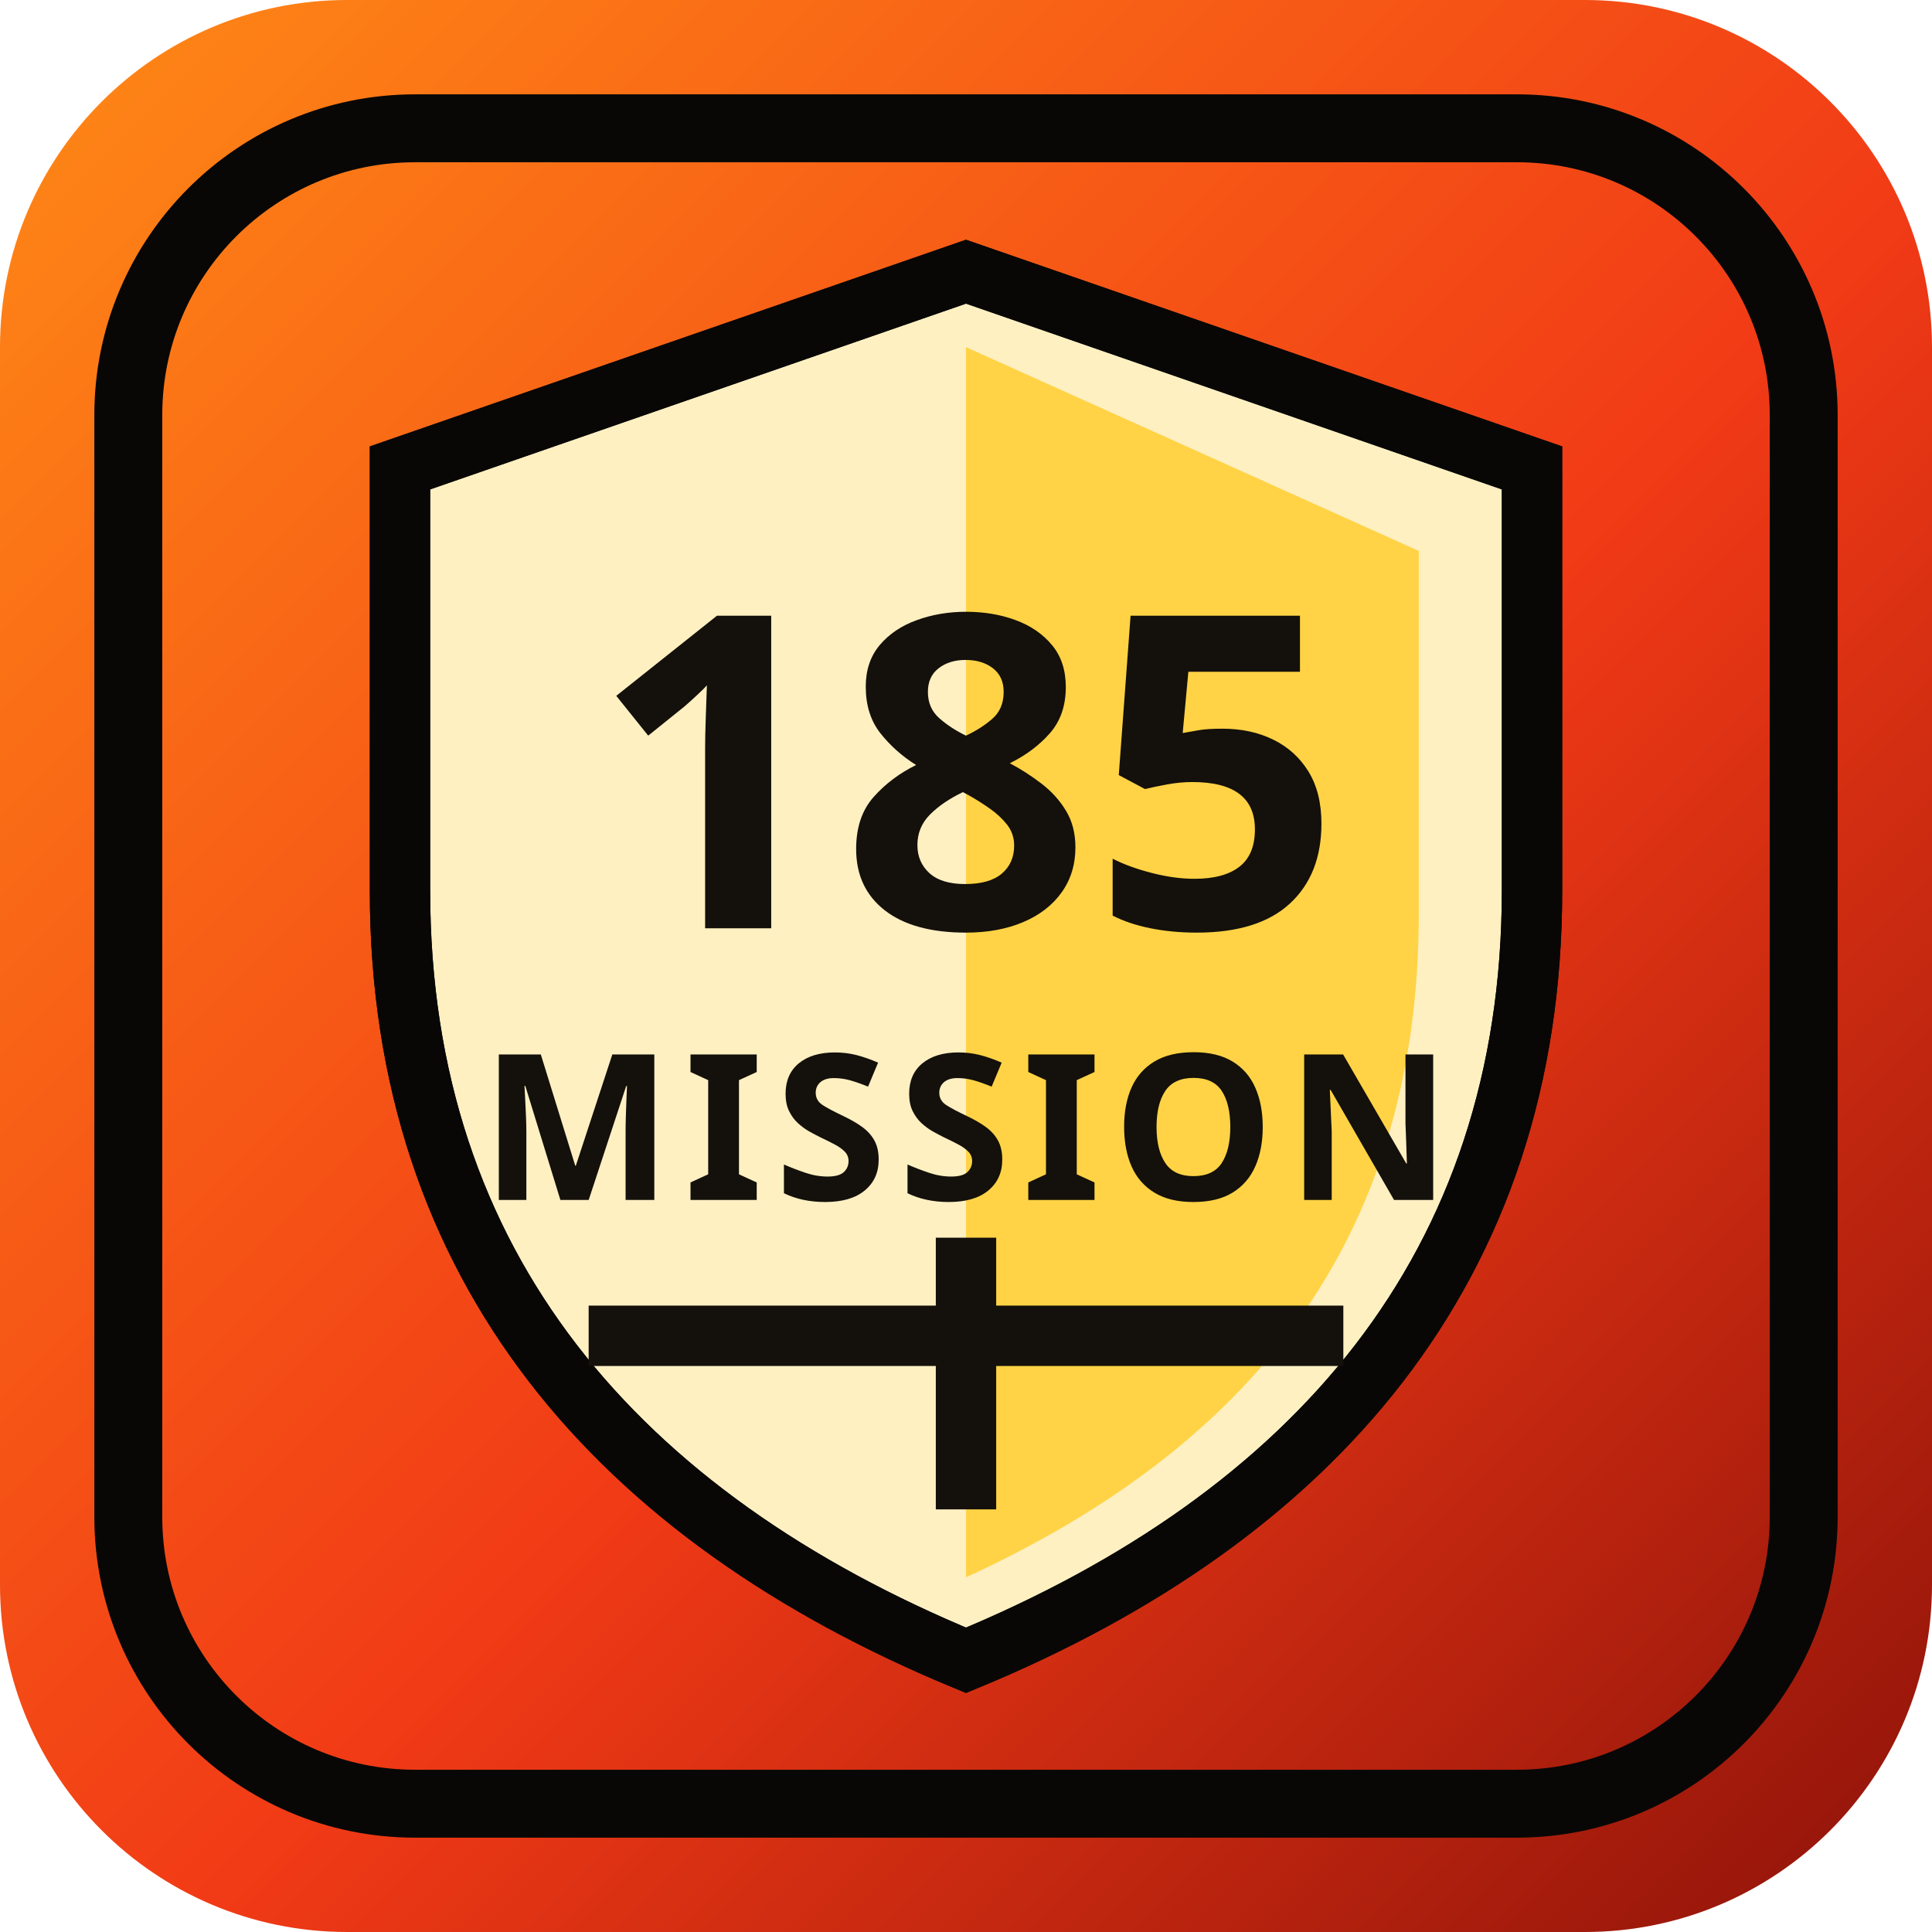
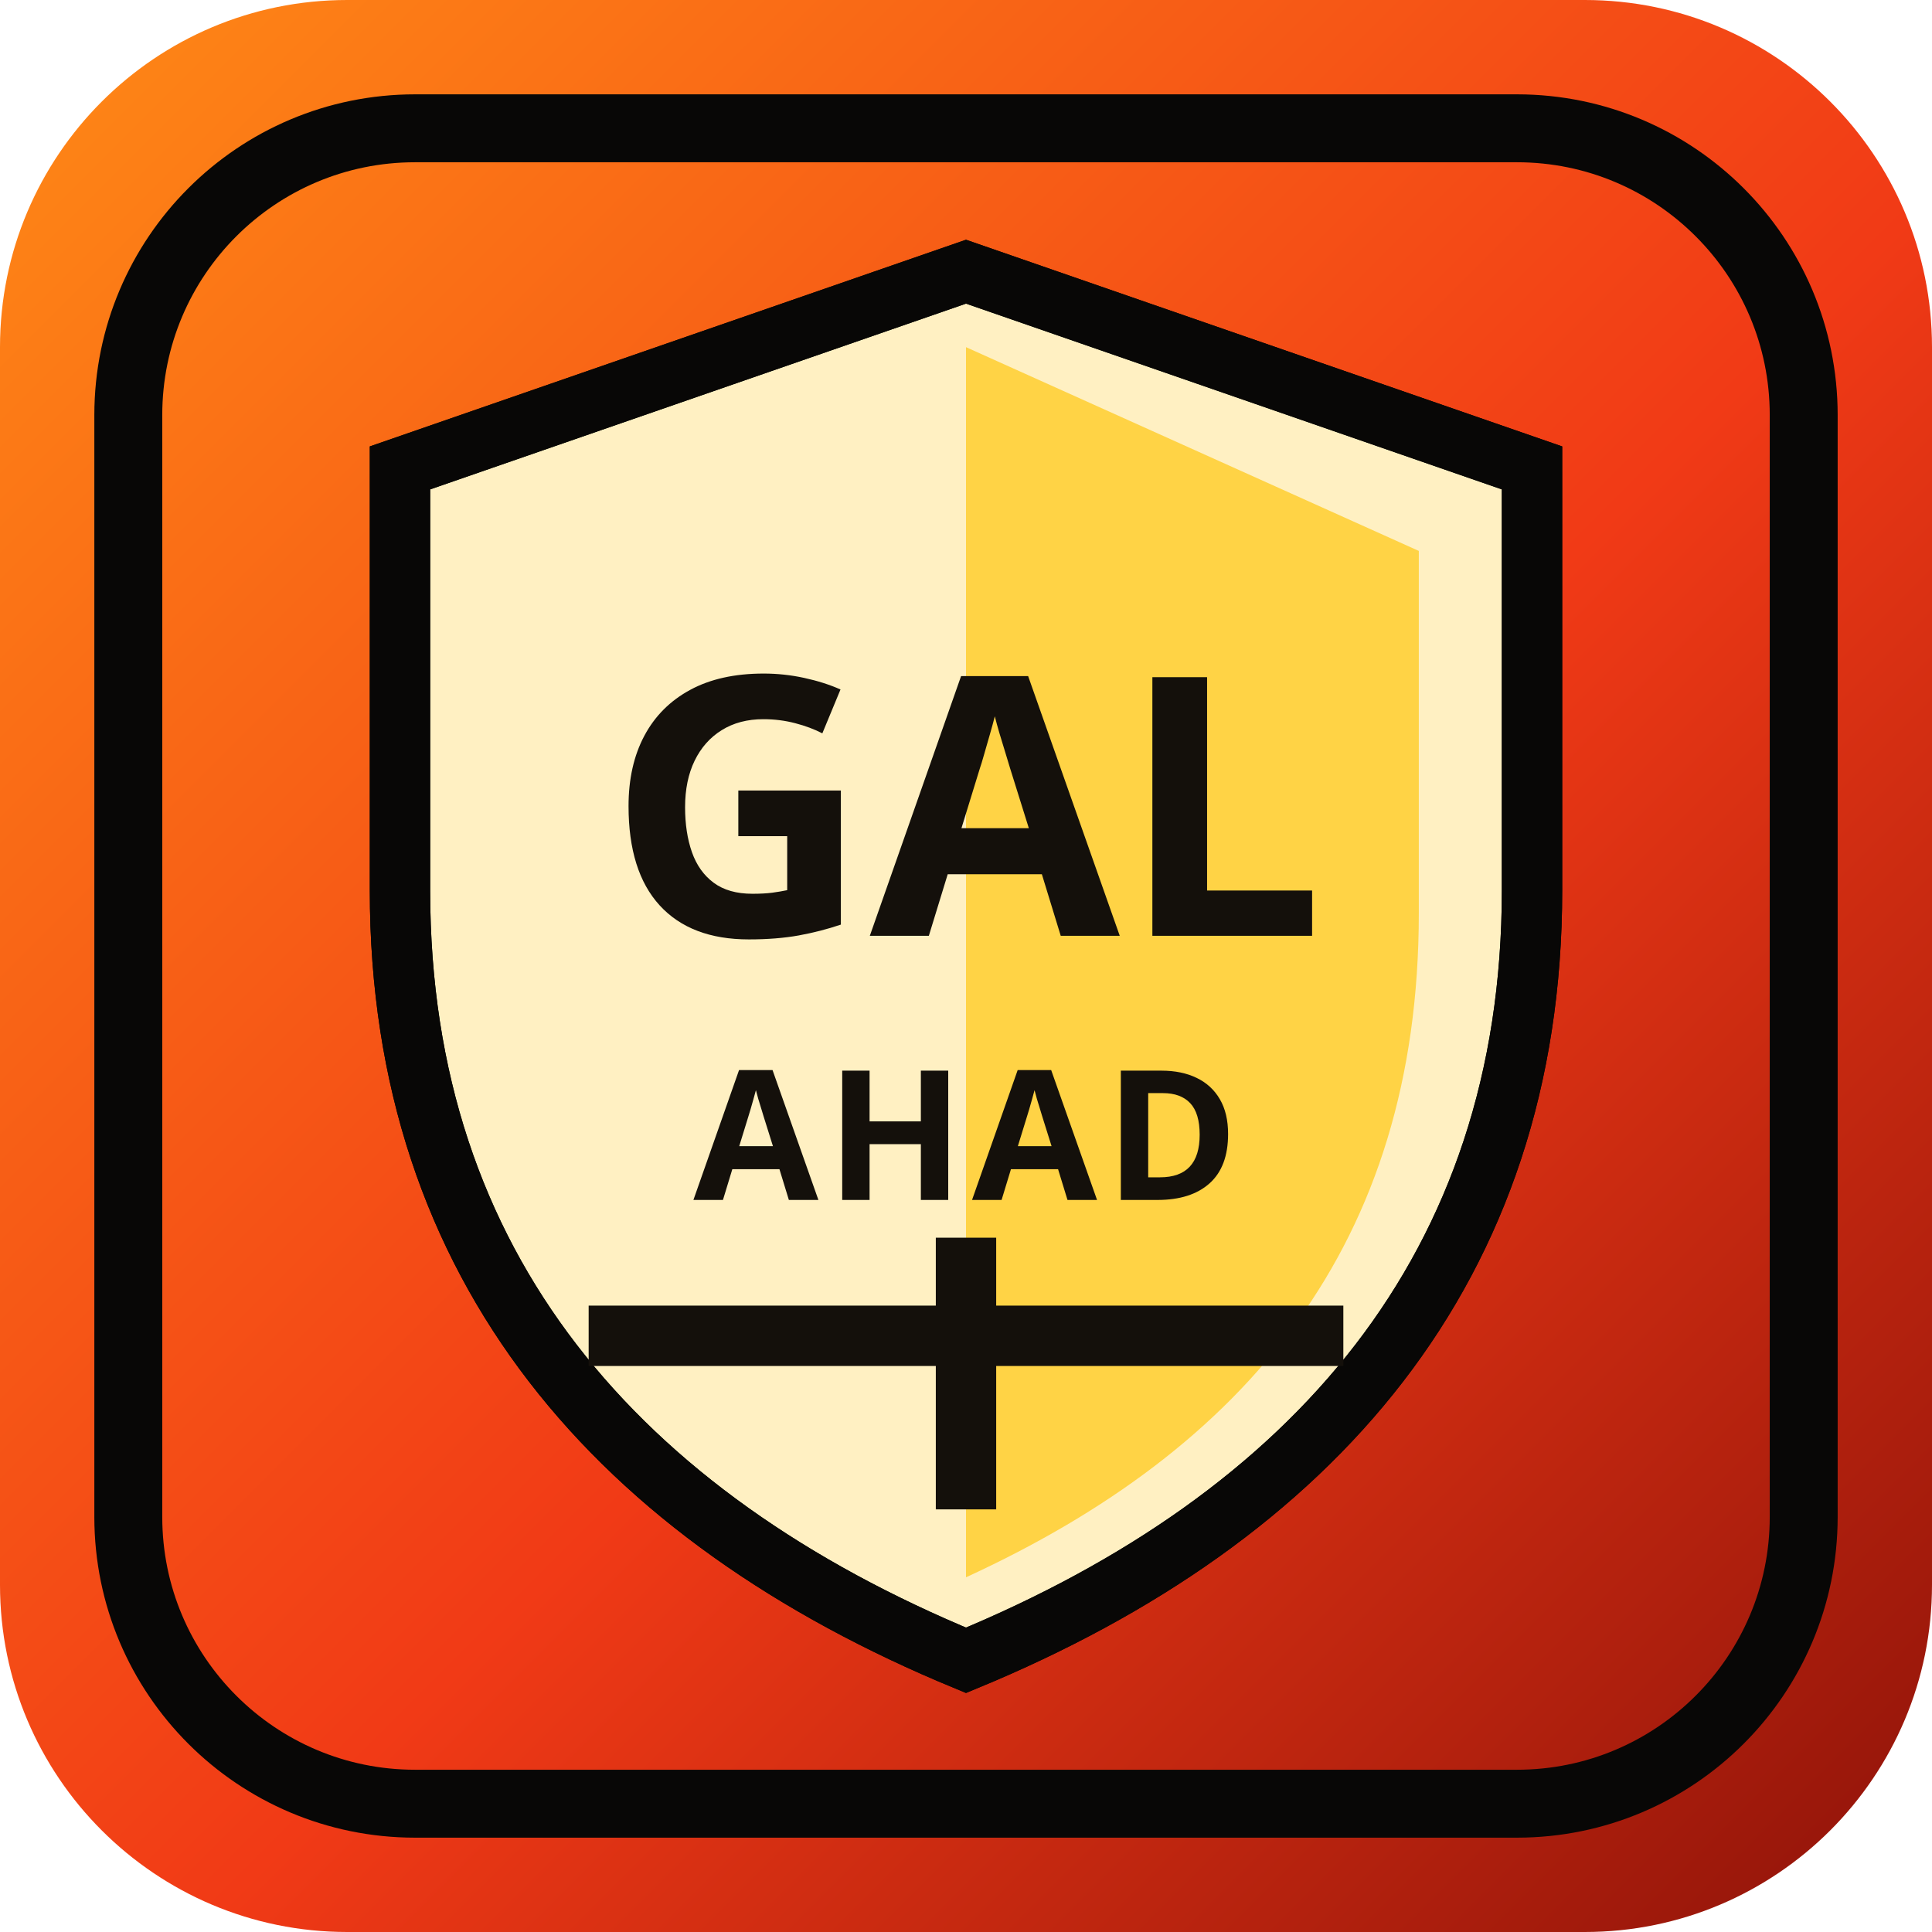
<svg xmlns="http://www.w3.org/2000/svg" viewBox="0 0 512 512">
  <defs>
    <linearGradient id="bg" x1="0" y1="0" x2="1" y2="1">
      <stop offset="0" stop-color="#ff8b16" />
      <stop offset="0.55" stop-color="#f13a16" />
      <stop offset="1" stop-color="#8d1209" />
    </linearGradient>
  </defs>
  <rect width="512" height="512" rx="92" fill="url(#bg)" />
  <rect x="34" y="34" width="444" height="444" rx="76" fill="none" stroke="#080706" stroke-width="18" />
  <path d="M256 72l150 52v112c0 100-58 166-150 204-92-38-150-104-150-204V124z" fill="#fff0c2" stroke="#080706" stroke-width="16" />
  <path d="M256 92v326c74-34 120-88 120-176V146z" fill="#ffd23f" opacity=".95" />
  <path d="M256 72l150 52v112c0 100-58 166-150 204-92-38-150-104-150-204V124z" fill="none" stroke="#080706" stroke-width="16" />
-   <text x="256" y="246" text-anchor="middle" font-family="Impact, Haettenschweiler, Arial Narrow Bold, sans-serif" font-size="116" font-weight="900" fill="#14100b">185</text>
-   <text x="256" y="318" text-anchor="middle" font-family="Impact, Haettenschweiler, Arial Narrow Bold, sans-serif" font-size="54" font-weight="900" letter-spacing="3" fill="#14100b">MISSION</text>
+   <text x="256" y="248" text-anchor="middle" font-family="Impact, Haettenschweiler, Arial Narrow Bold, sans-serif" font-size="96" font-weight="900" fill="#14100b">GAL</text>
+   <text x="256" y="318" text-anchor="middle" font-family="Impact, Haettenschweiler, Arial Narrow Bold, sans-serif" font-size="48" font-weight="900" letter-spacing="2" fill="#14100b">AHAD</text>
  <path d="M164 354h184" stroke="#14100b" stroke-width="16" stroke-linecap="square" />
  <path d="M256 336v56" stroke="#14100b" stroke-width="16" stroke-linecap="square" />
</svg>
